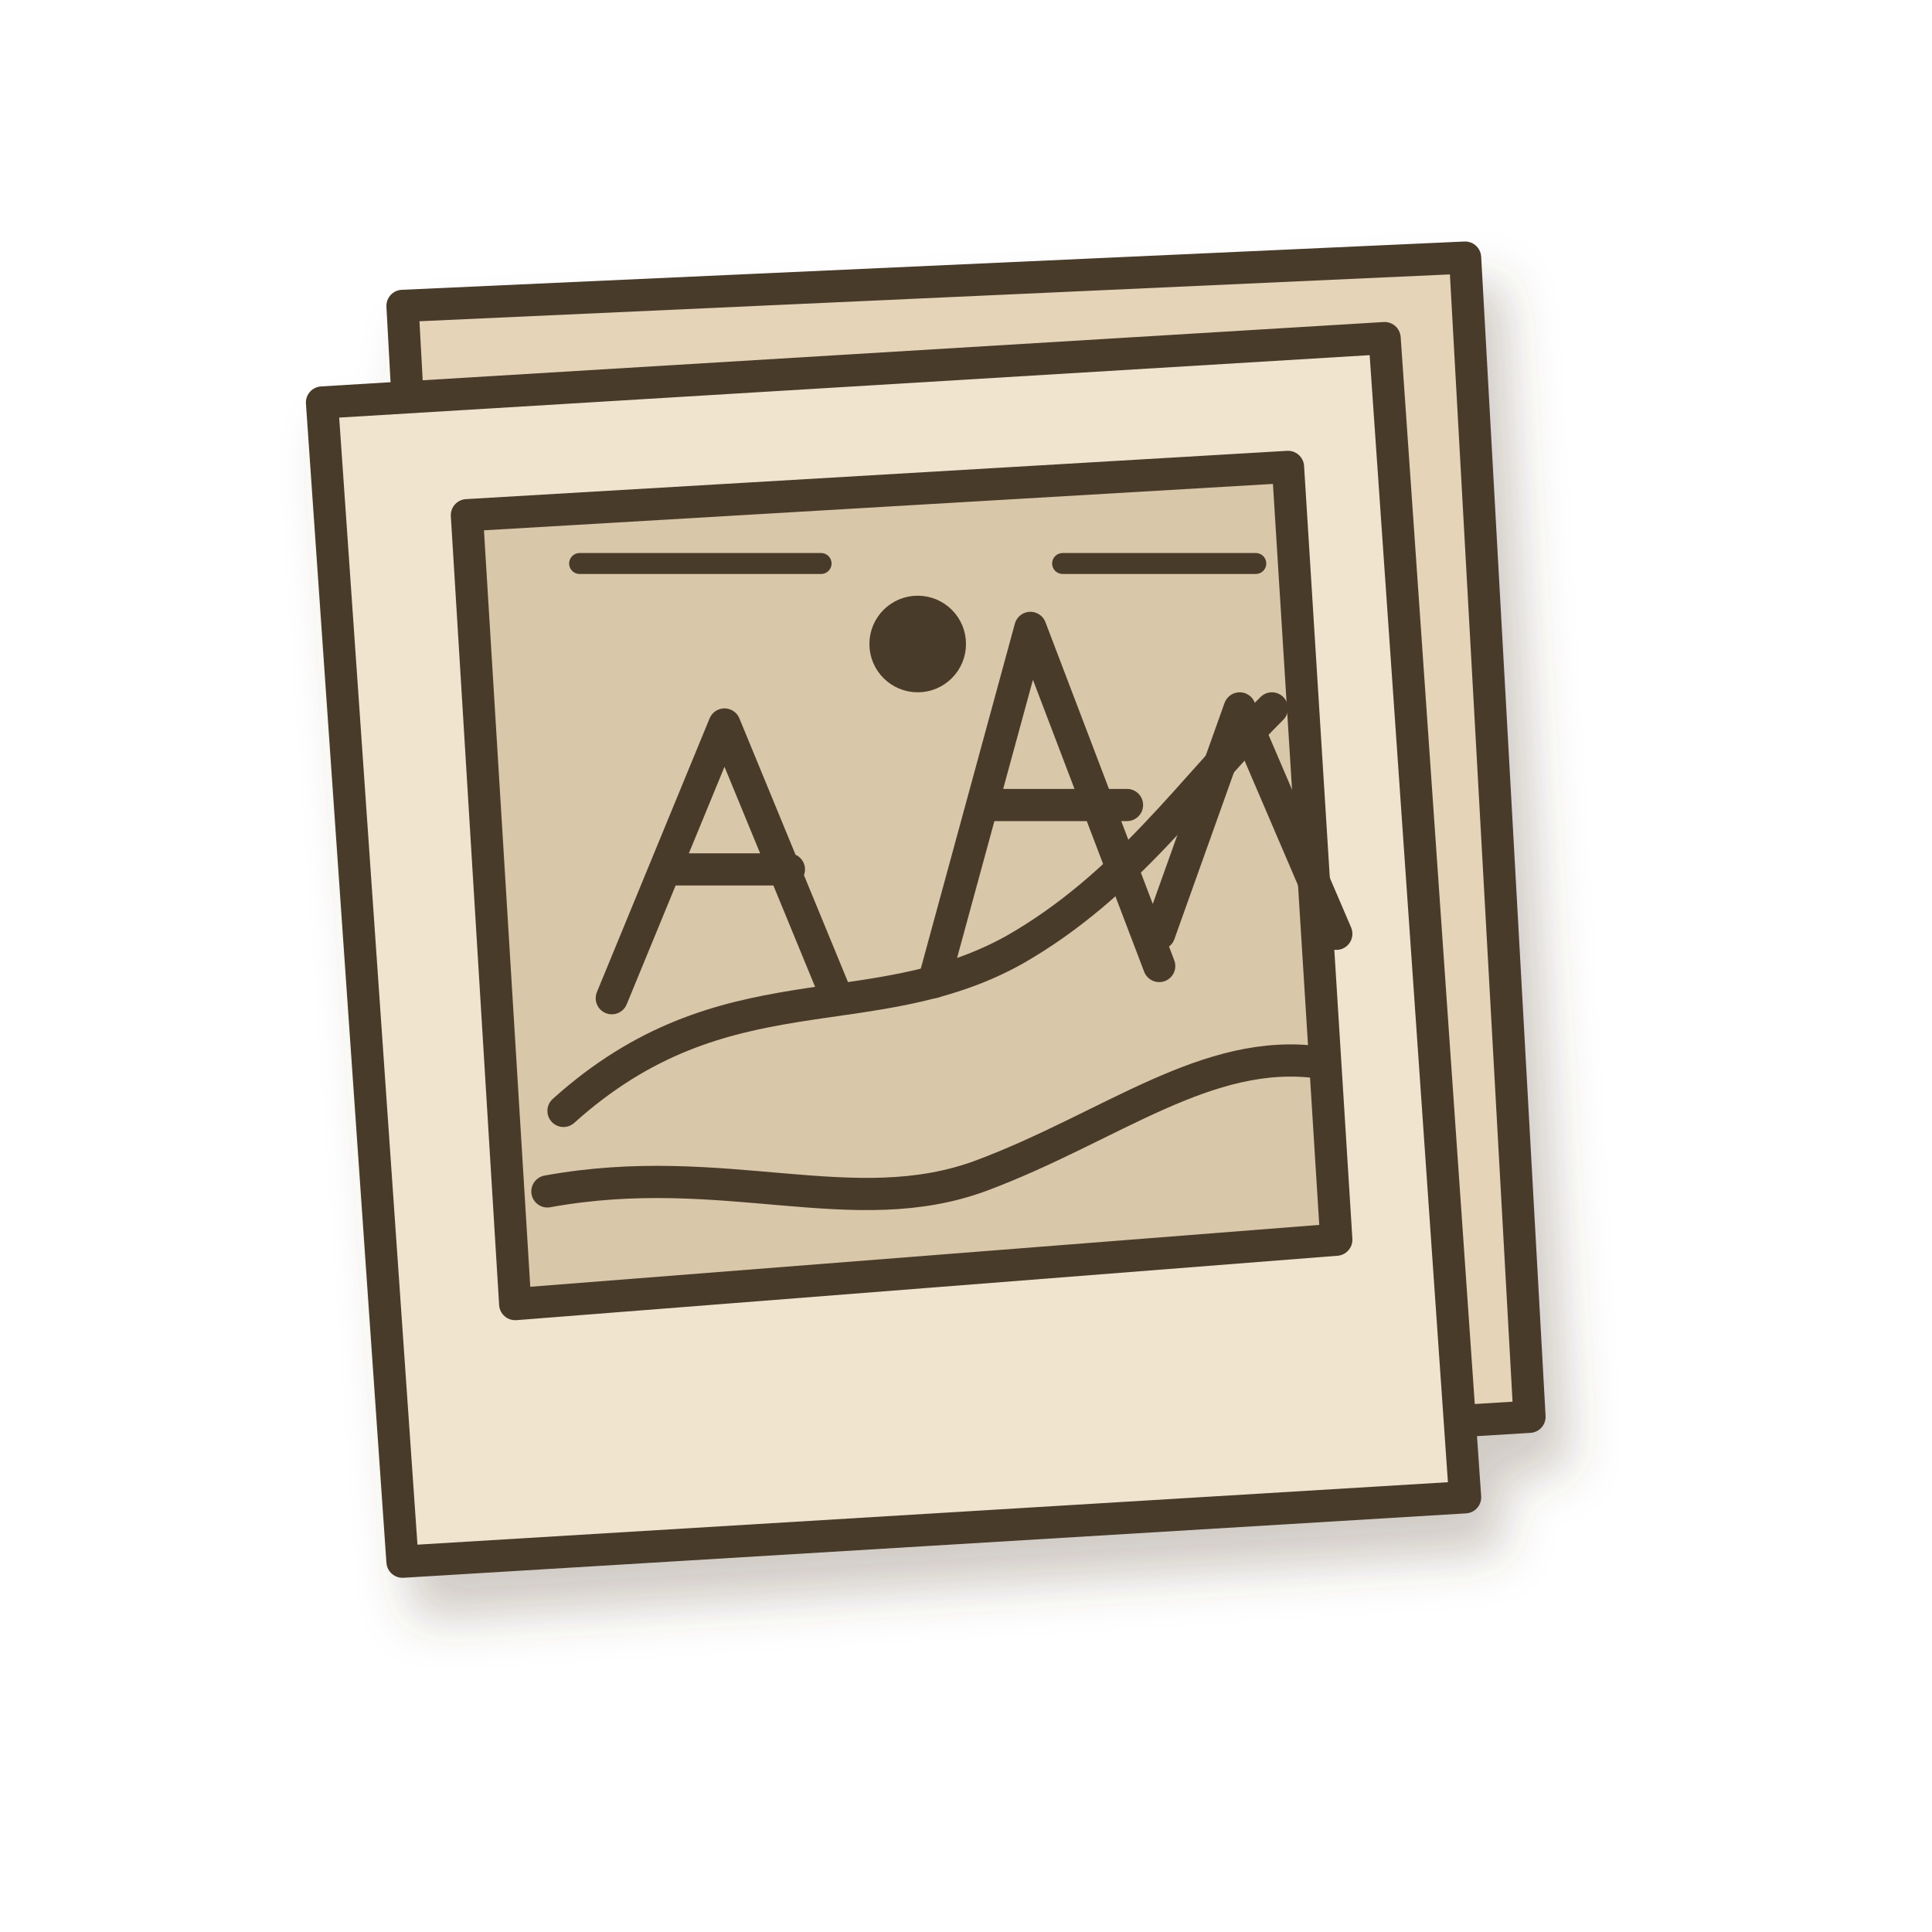
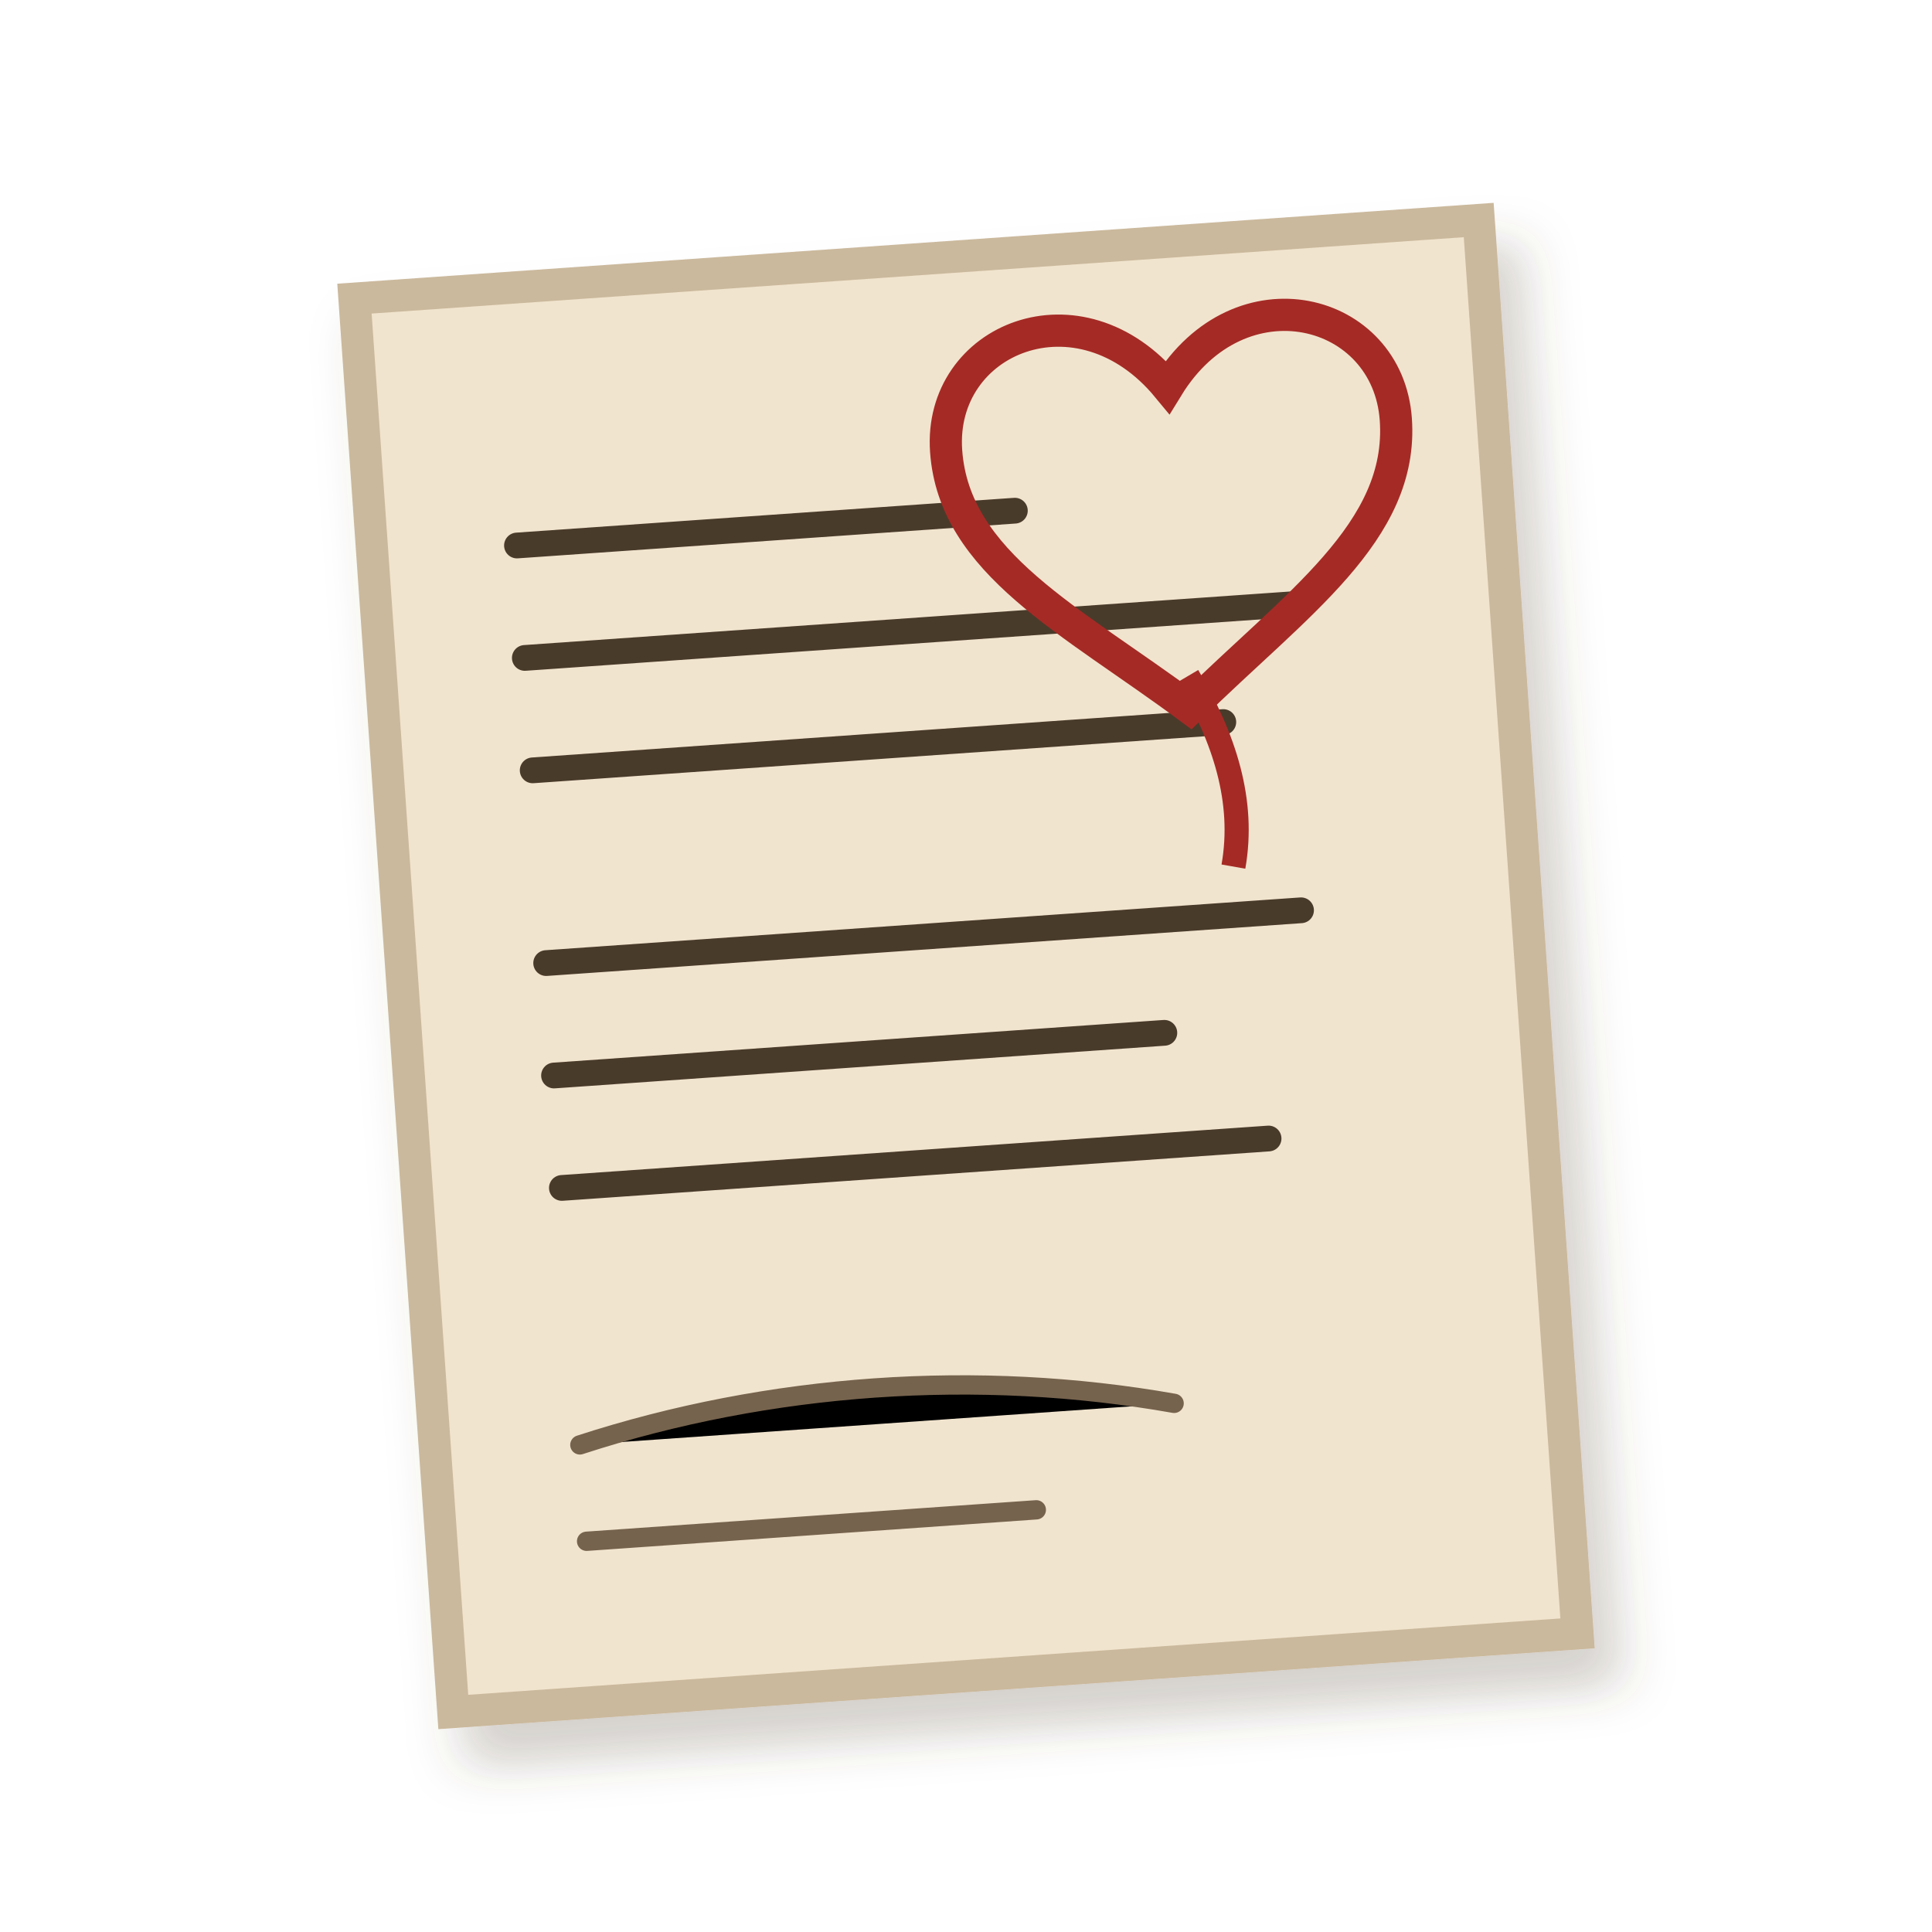
<svg xmlns="http://www.w3.org/2000/svg" viewBox="0 0 120 120" role="img" aria-labelledby="t">
  <defs>
-     <filter id="s" x="-20%" y="-20%" width="140%" height="140%">
-       <feDropShadow dx="1.5" dy="2.5" stdDeviation="1.5" flood-color="#5a4630" flood-opacity=".28" />
+     <filter id="s" x="-25%" y="-25%" width="150%" height="150%">
+       <feDropShadow dx="1.5" dy="2.5" stdDeviation="1.5" flood-color="#5a4630" flood-opacity=".25" />
    </filter>
  </defs>
-   <g filter="url(#s)" stroke="#4a3a2a" stroke-width="2" stroke-linecap="round" stroke-linejoin="round">
-     <path d="M25 19 91 16l4 72-66 4z" fill="#e5d4b8" />
-     <path d="M20 25 86 21l5 72-66 4z" fill="#f1e4ce" />
-     <path d="M29 32 80 29l3 48-51 4z" fill="#d9c7a9" />
-     <path d="M35 69c10-9 19-5 28-10 7-4 11-10 16-15M34 74c11-2 19 2 27-1 8-3 14-8 21-7" fill="none" />
-     <path d="M38 62l7-17 7 17M42 54h7M58 61l6-22 8 21M61 50h9M72 58l5-14 6 14" fill="none" />
-     <circle cx="57" cy="40" r="2" fill="#4a3a2a" />
-     <path d="M36 35h15M66 35h12" fill="none" stroke-width="1.3" />
+   <g transform="rotate(-4 60 60)" filter="url(#s)">
+     <path d="M25 16h70v88H25z" fill="#f1e4ce" stroke="#cbb99d" stroke-width="2" />
+     <path d="M34 32h31M34 39h48M34 46h43M34 58h47M34 65h38M34 72h44" stroke="#4a3a2a" stroke-width="1.6" stroke-linecap="round" />
+     <path d="M75 25c5-7 14-4 14 3 0 7-7 11-14 17-7-6-14-10-14-17 0-7 9-10 14-3z" fill="none" stroke="#a52b25" stroke-width="2" />
+     <path d="M75 43c2 4 3 8 2 12" fill="none" stroke="#a52b25" stroke-width="1.5" />
+     <path d="M34 88c12-3 25-3 37 0M34 94h28" stroke="#76634e" stroke-width="1.2" stroke-linecap="round" />
  </g>
</svg>
